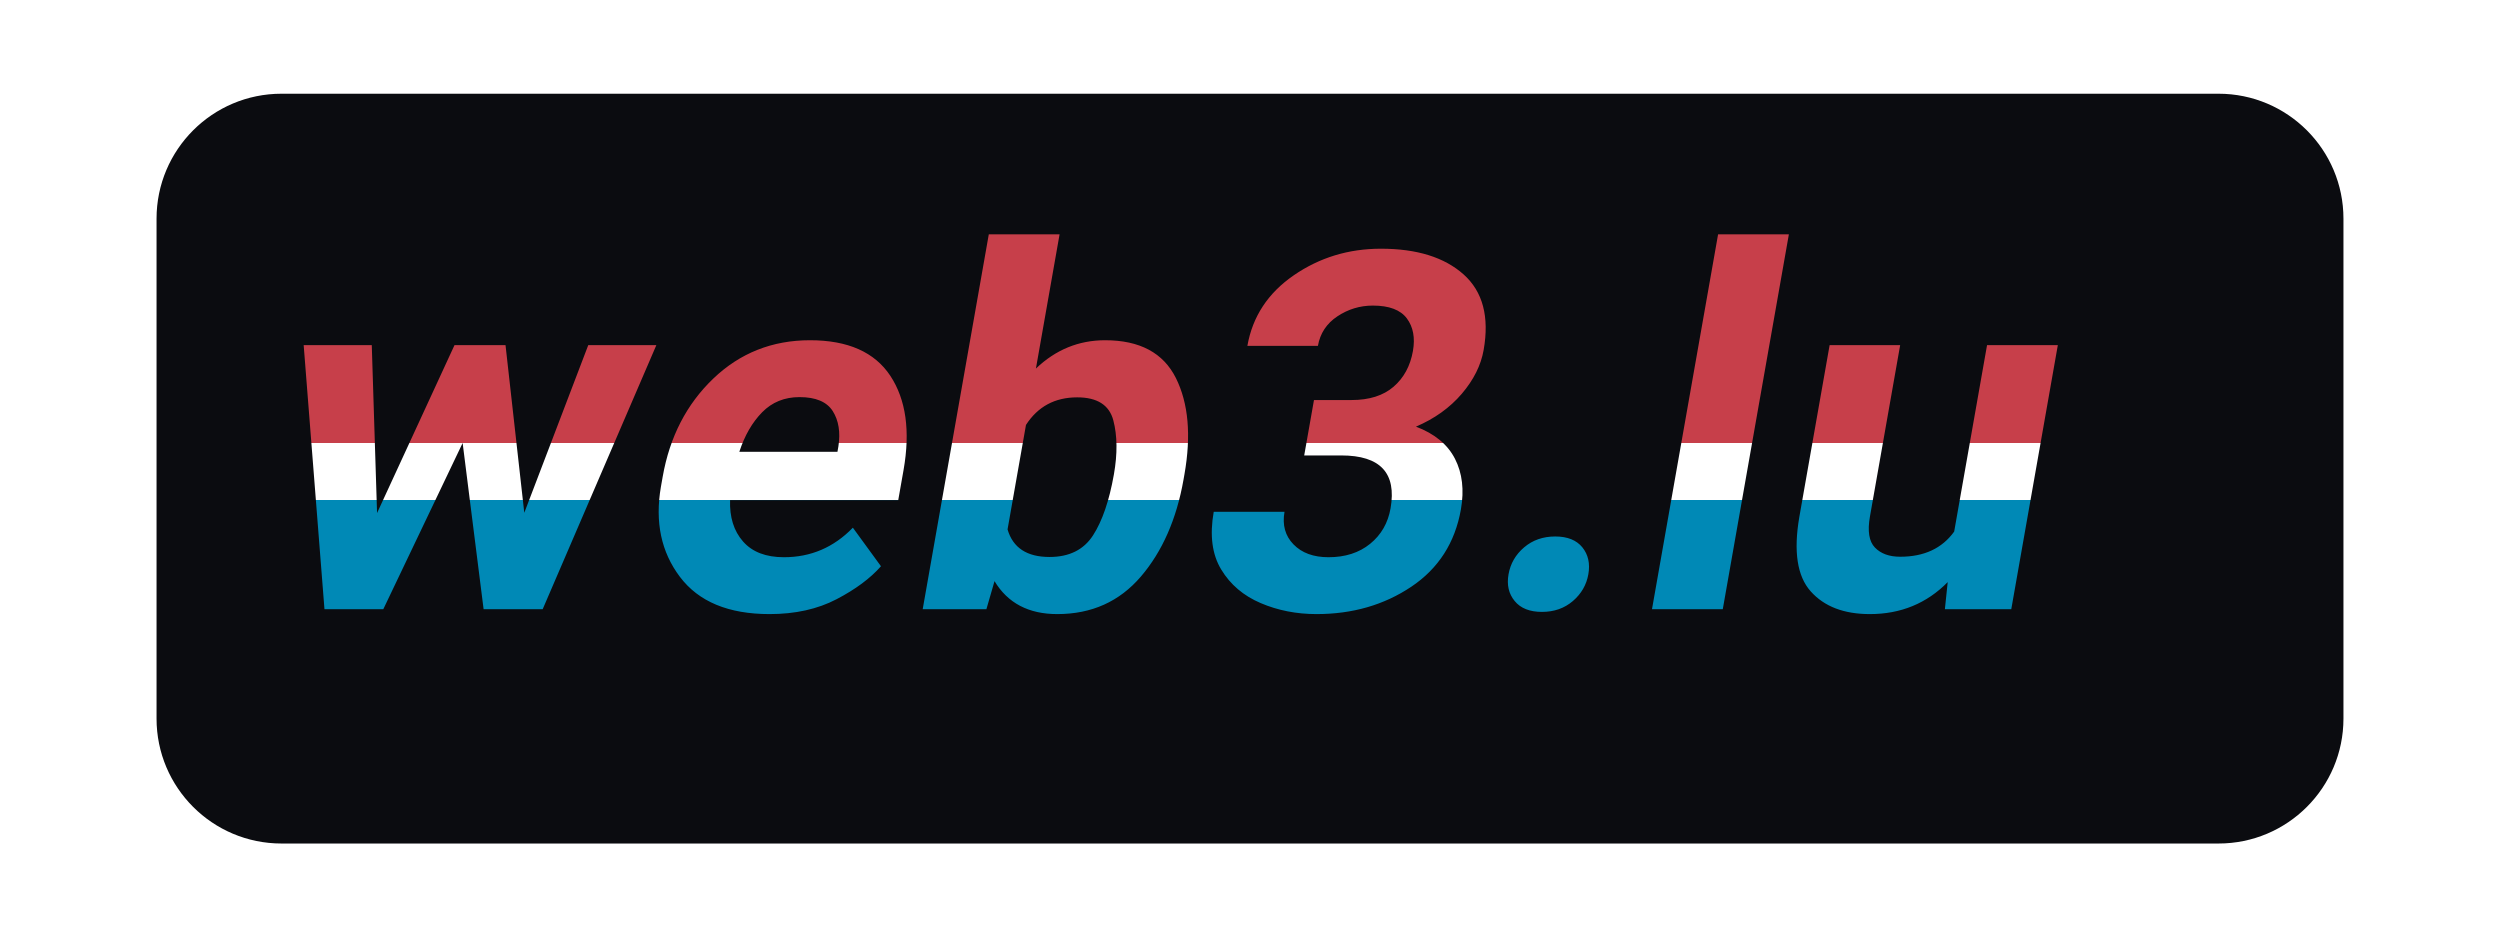
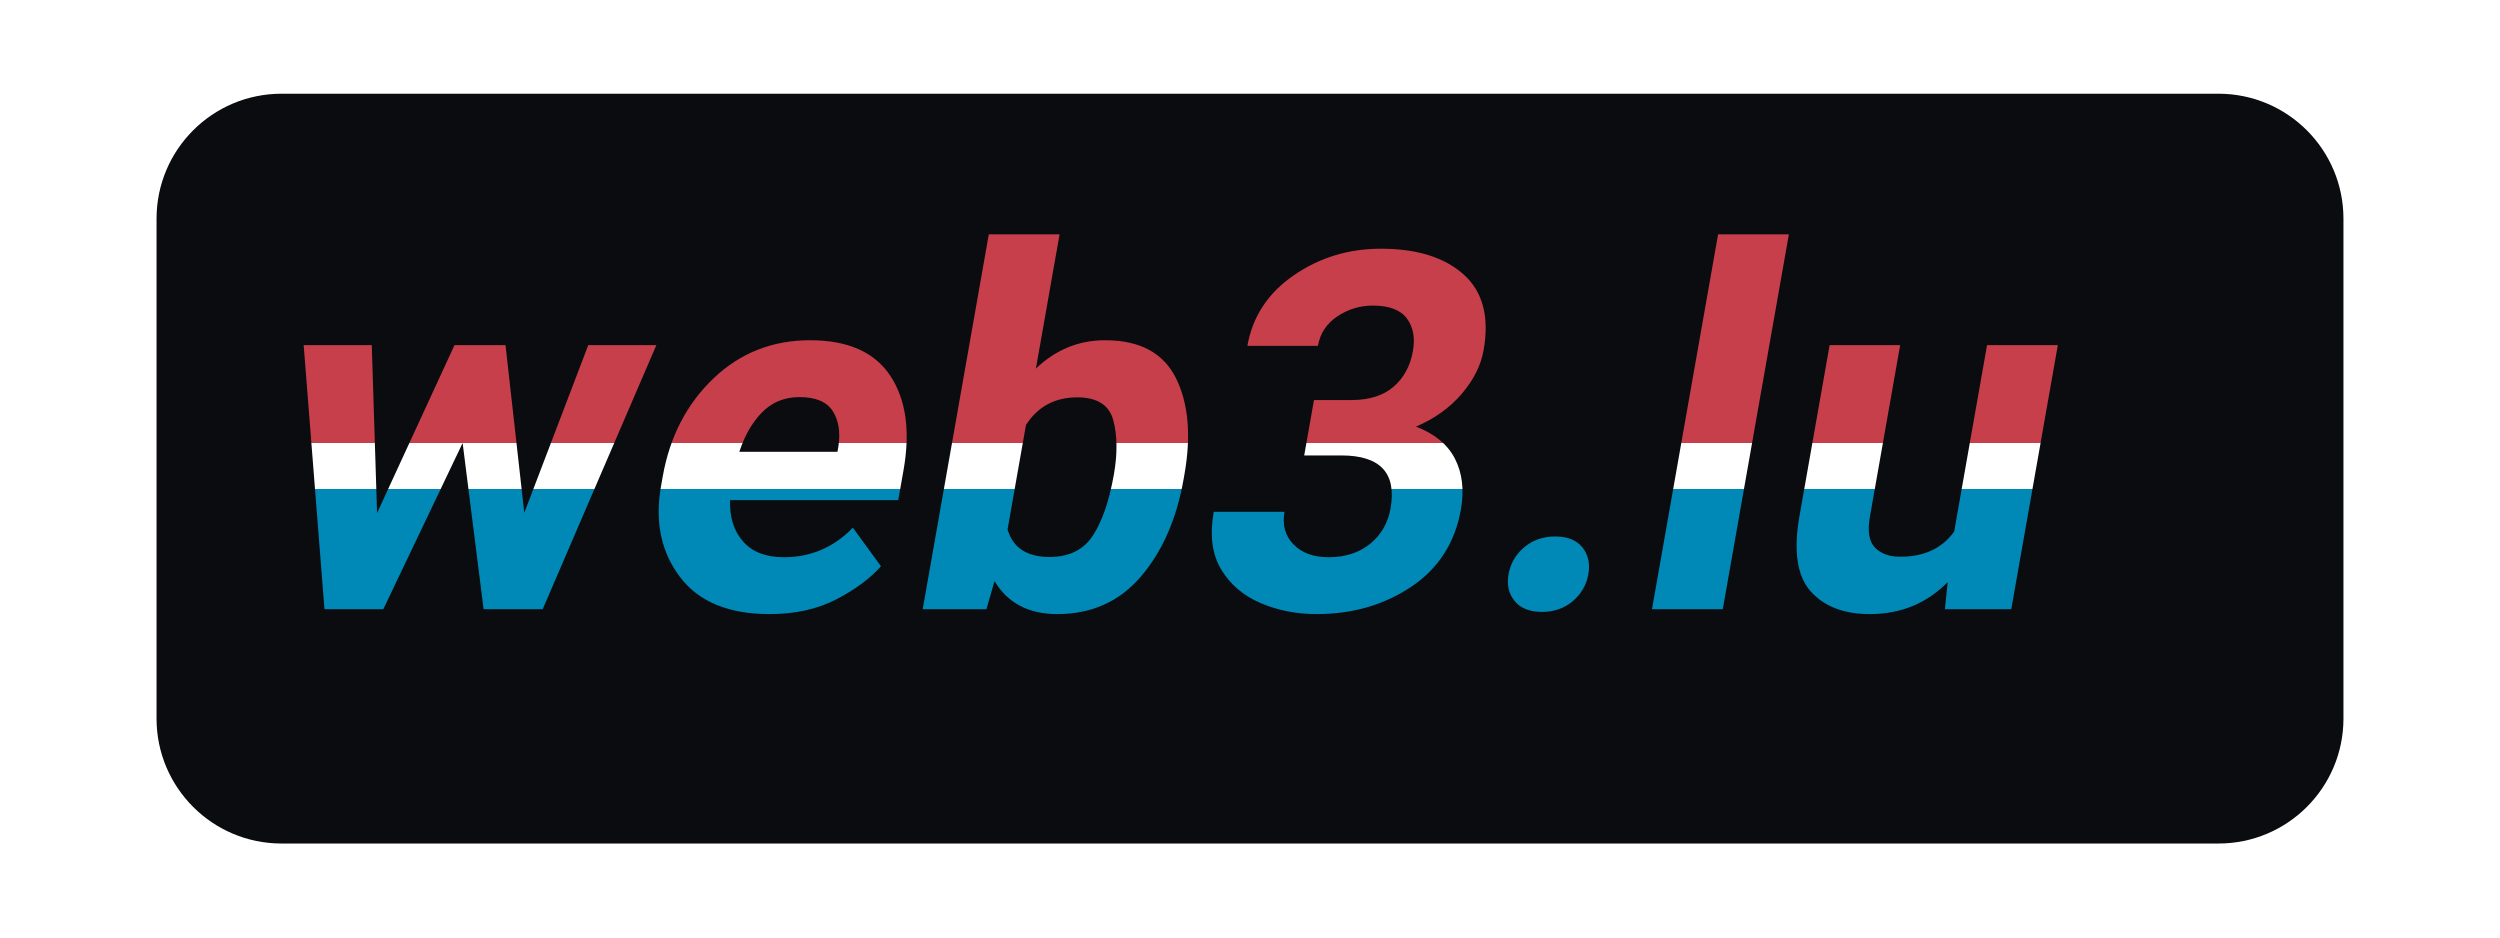
<svg xmlns="http://www.w3.org/2000/svg" width="122.7" height="46" viewBox="0 0 320 120" role="img" aria-labelledby="title desc">
  <defs>
    <linearGradient id="lux-flag" x1="0" y1="0" x2="0" y2="1">
      <stop offset="0%" stop-color="#C73F4A" />
      <stop offset="55%" stop-color="#C73F4A" />
      <stop offset="55%" stop-color="#FFFFFF" />
-       <stop offset="70%" stop-color="#FFFFFF" />
-       <stop offset="70%" stop-color="#0089B6" />
+       <stop offset="67%" stop-color="#FFFFFF" />
+       <stop offset="67%" stop-color="#0089B6" />
      <stop offset="100%" stop-color="#0089B6" />
    </linearGradient>
    <style>
      .card { fill:#0B0C10; }
      .label{
        font-family:"Outfit",system-ui,-apple-system,"Segoe UI",Roboto,"Helvetica Neue",Arial,sans-serif;
        font-weight:700;
        letter-spacing:.5px;
        transform:skewX(-10deg);
        transform-origin:left center;
      }
    </style>
  </defs>
  <rect x="20" y="12" width="280" height="96" rx="16" class="card" />
  <g transform="translate(32,78)">
    <text x="0" y="0" class="label" font-size="64" fill="url(#lux-flag)">web3.lu</text>
  </g>
</svg>
